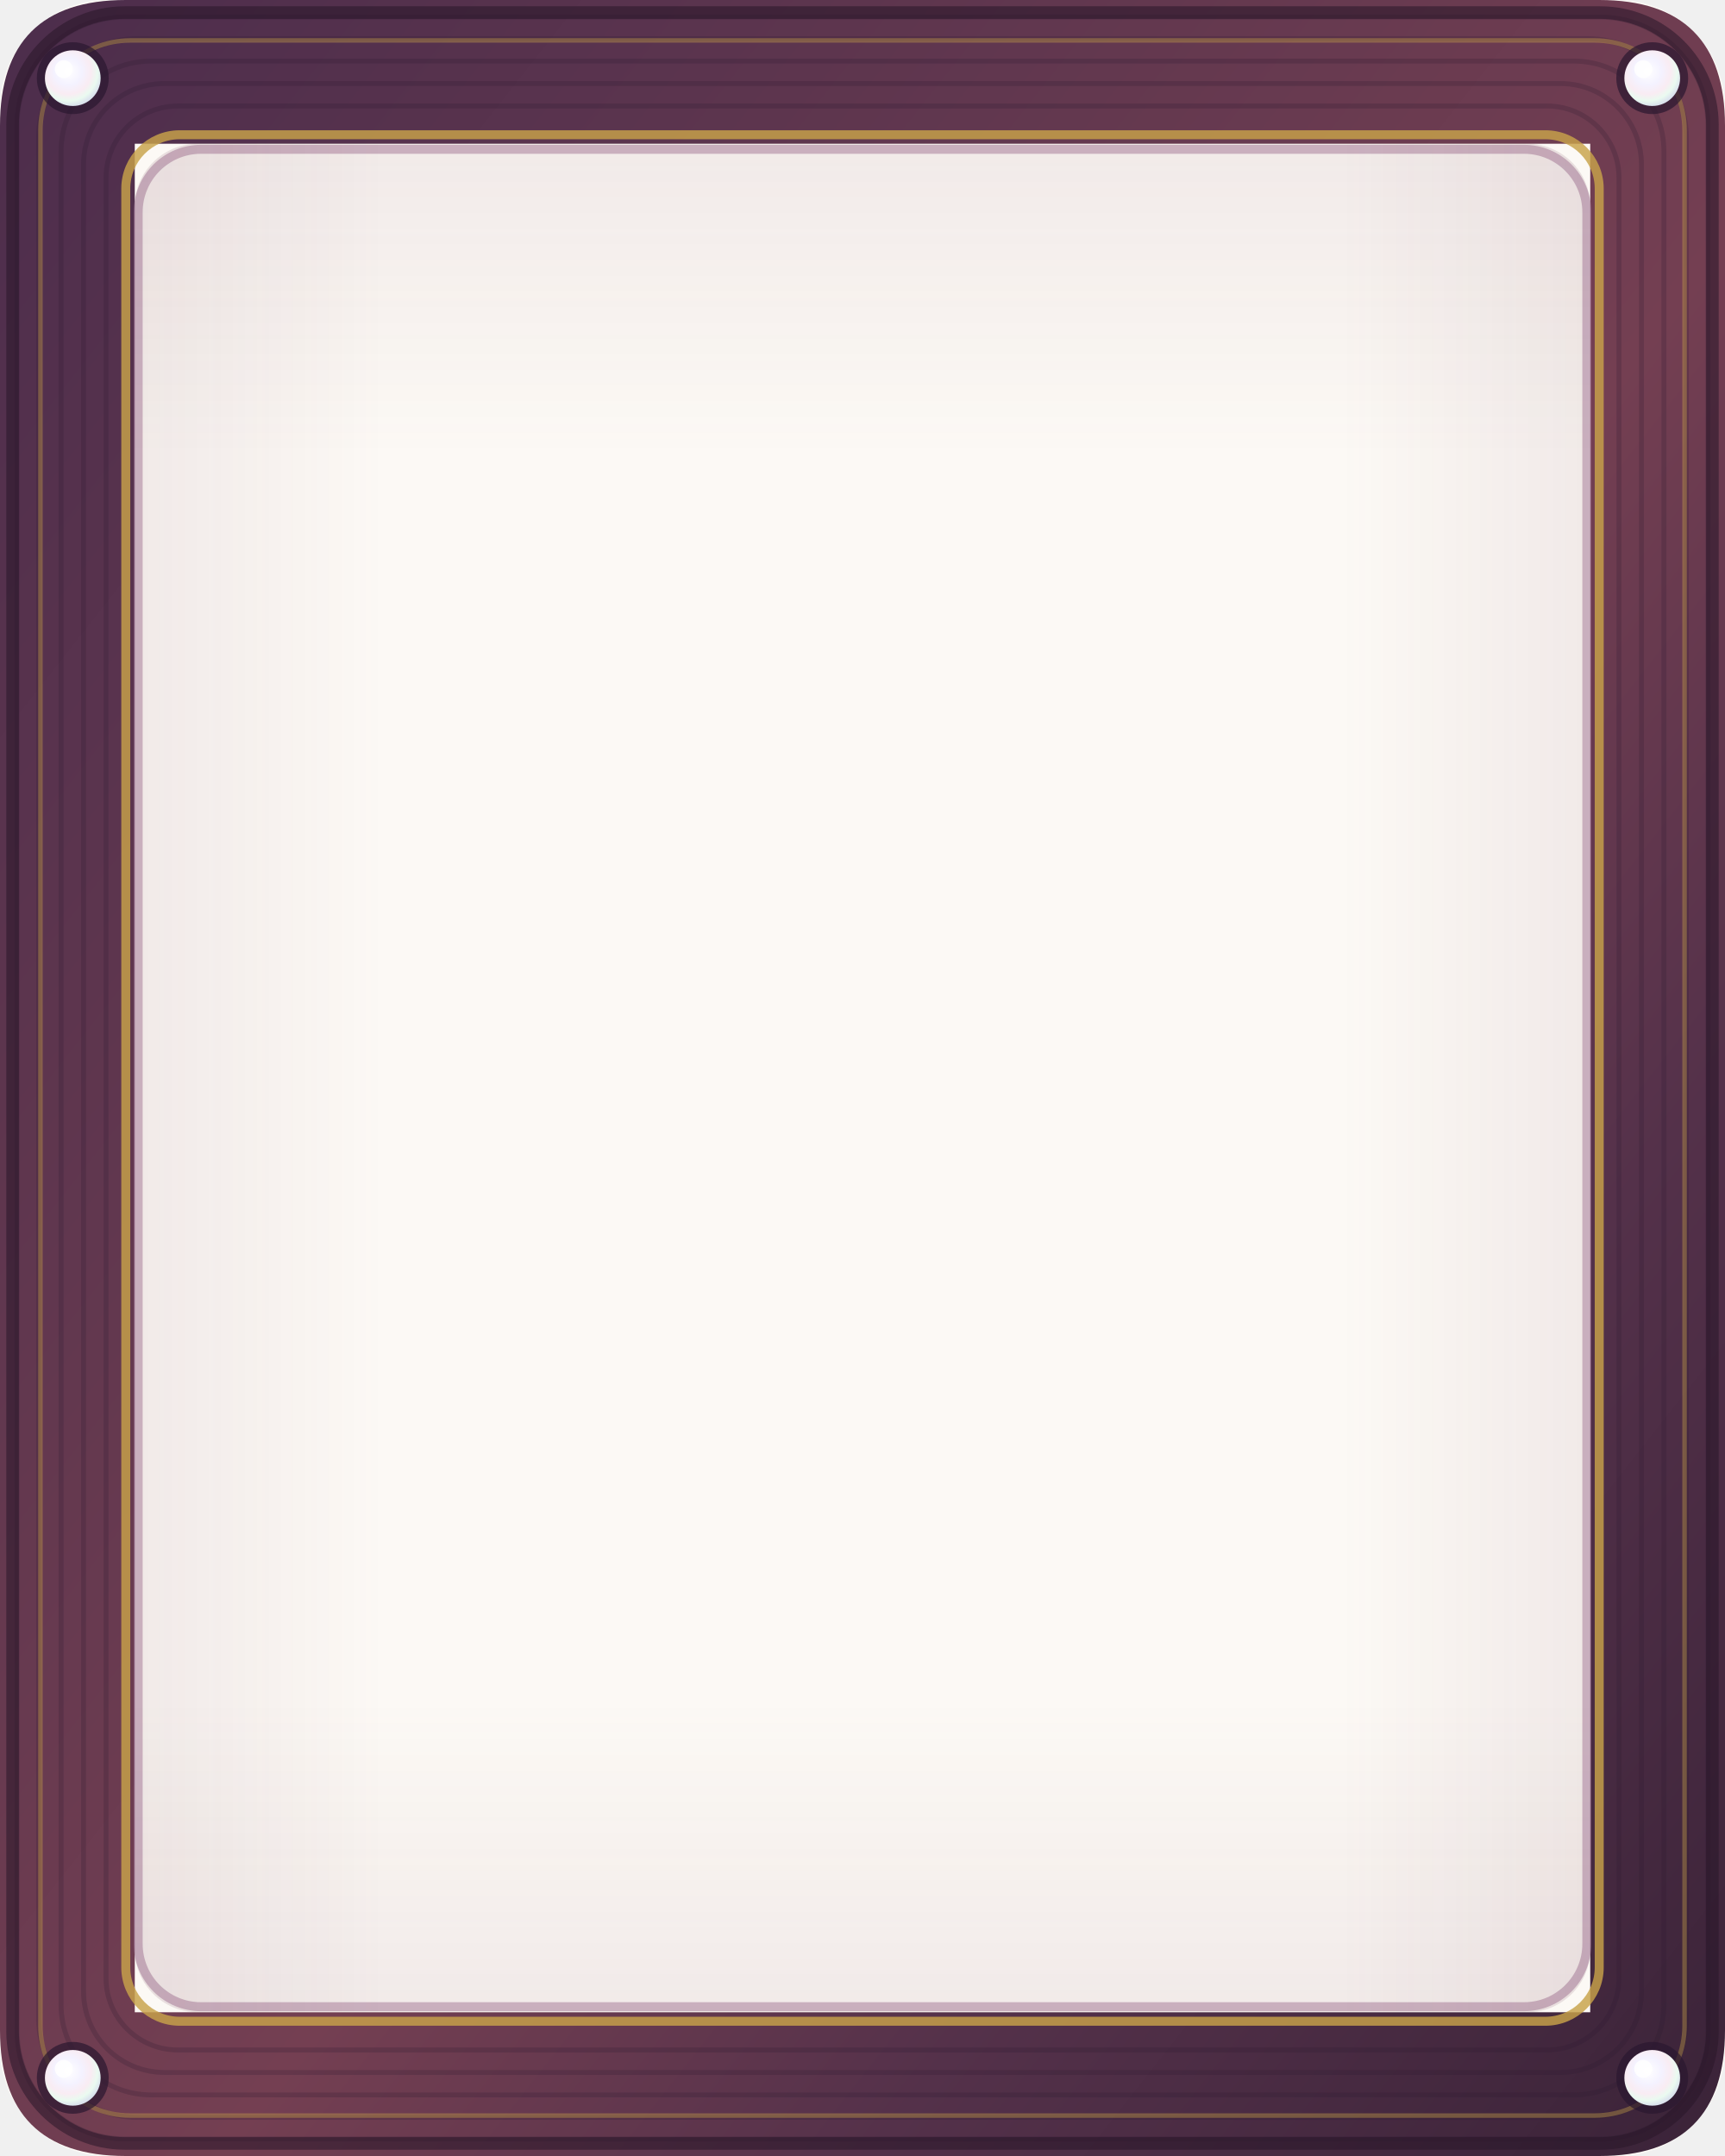
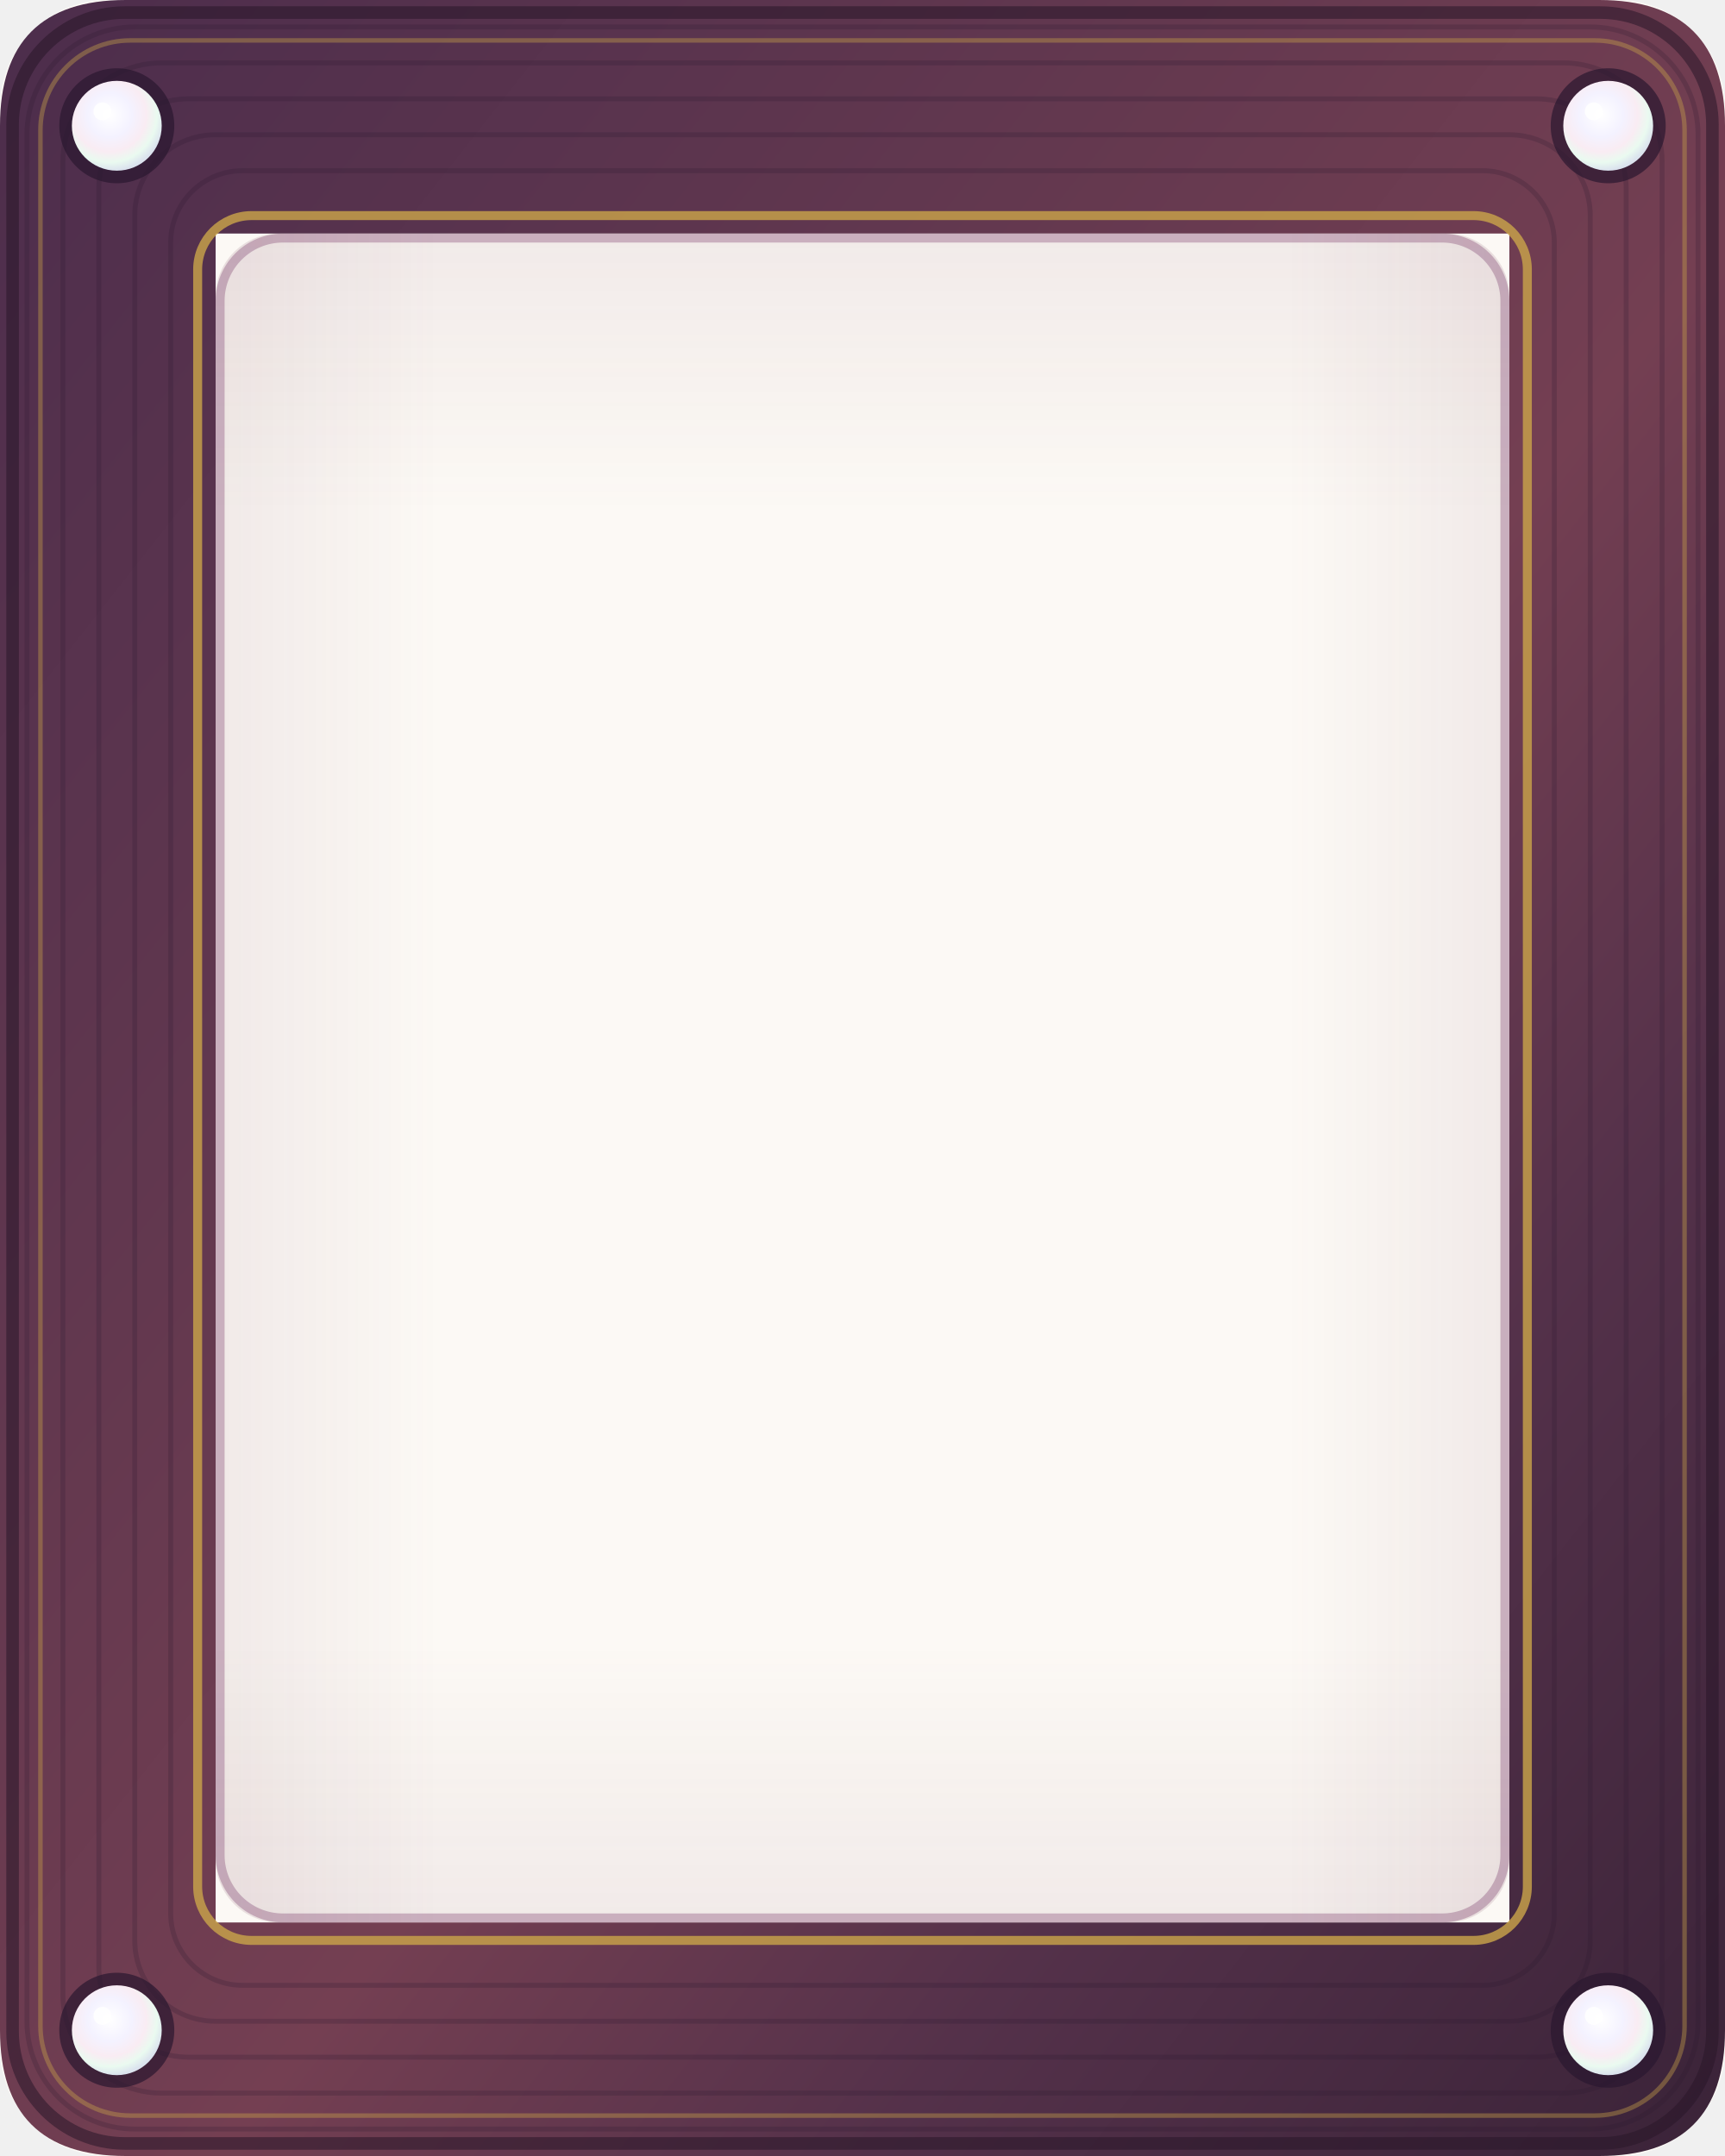
<svg xmlns="http://www.w3.org/2000/svg" width="192" height="240" viewBox="0 0 192 240">
  <defs>
    <linearGradient id="wB" x1="0" y1="0" x2="1" y2="1">
      <stop offset="0" stop-color="#4c2d4c" />
      <stop offset="0.34" stop-color="#63384f" />
      <stop offset="0.56" stop-color="#743f52" />
      <stop offset="0.75" stop-color="#54314a" />
      <stop offset="1" stop-color="#3a2338" />
    </linearGradient>
    <radialGradient id="pB" cx="42%" cy="38%" r="62%">
      <stop offset="0" stop-color="#ffffff" />
      <stop offset="0.4" stop-color="#f4f2ff" />
      <stop offset="0.66" stop-color="#f9ecf3" />
      <stop offset="0.85" stop-color="#eafaf0" />
      <stop offset="1" stop-color="#dbe3ee" />
    </radialGradient>
    <linearGradient id="wV" x1="0" y1="0" x2="0" y2="1">
      <stop offset="0" stop-color="#743f52" stop-opacity="0.08" />
      <stop offset="0.17" stop-color="#743f52" stop-opacity="0" />
      <stop offset="0.83" stop-color="#743f52" stop-opacity="0" />
      <stop offset="1" stop-color="#743f52" stop-opacity="0.08" />
    </linearGradient>
    <linearGradient id="wH" x1="0" y1="0" x2="1" y2="0">
      <stop offset="0" stop-color="#743f52" stop-opacity="0.08" />
      <stop offset="0.17" stop-color="#743f52" stop-opacity="0" />
      <stop offset="0.83" stop-color="#743f52" stop-opacity="0" />
      <stop offset="1" stop-color="#743f52" stop-opacity="0.08" />
    </linearGradient>
    <clipPath id="rB">
-       <path clip-rule="evenodd" d="M0 14 Q0 0 14 0 H178 Q192 0 192 14 V226 Q192 240 178 240 H14 Q0 240 0 226 Z M15 16 V224 H177 V16 Z" />
+       <path clip-rule="evenodd" d="M0 14 Q0 0 14 0 H178 Q192 0 192 14 V226 Q192 240 178 240 H14 Q0 240 0 226 Z M24 26 V214 H168 V26 Z" />
    </clipPath>
  </defs>
  <rect x="0" y="0" width="192" height="240" rx="12" fill="#FCF9F5" />
-   <path fill="url(#wB)" fill-rule="evenodd" clip-rule="evenodd" d="M0 14 Q0 0 14 0 H178 Q192 0 192 14 V226 Q192 240 178 240 H14 Q0 240 0 226 Z M15 16 V224 H177 V16 Z" />
+   <path fill="url(#wB)" fill-rule="evenodd" clip-rule="evenodd" d="M0 14 Q0 0 14 0 H178 Q192 0 192 14 V226 Q192 240 178 240 H14 Q0 240 0 226 Z M24 26 V214 H168 V26 Z" />
  <g clip-path="url(#rB)" fill="none" stroke="#2c1830" stroke-opacity="0.22" stroke-width="0.55">
-     <rect x="1.9" y="1.9" width="188.2" height="236.2" rx="12" />
-     <rect x="4.3" y="4.3" width="183.4" height="231.4" rx="11" />
-     <rect x="6.8" y="6.8" width="178.4" height="226.4" rx="10" />
-     <rect x="9.3" y="9.3" width="173.4" height="221.4" rx="9" />
-     <rect x="11.8" y="11.8" width="168.4" height="216.4" rx="8" />
+     <rect x="3" y="3" width="186" height="234" rx="12" />
+     <rect x="7" y="7" width="178" height="226" rx="11" />
+     <rect x="11" y="11" width="170" height="218" rx="10" />
+     <rect x="15" y="15" width="162" height="210" rx="9" />
+     <rect x="19" y="19" width="154" height="202" rx="8" />
  </g>
  <g fill="none">
-     <rect x="15.38" y="16.62" width="161.24" height="206.76" rx="7" stroke="#a5789a" stroke-width="1" stroke-opacity="0.5" />
+     <rect x="24.5" y="26.5" width="143" height="187" rx="7" stroke="#a5789a" stroke-width="1" stroke-opacity="0.5" />
    <rect x="1.4" y="1.4" width="189.2" height="237.2" rx="12.5" stroke="#281628" stroke-width="1.4" stroke-opacity="0.55" />
  </g>
-   <rect x="15" y="16" width="162" height="208" rx="7" fill="url(#wV)" />
-   <rect x="15" y="16" width="162" height="208" rx="7" fill="url(#wH)" />
-   <rect x="14" y="15" width="164" height="210" rx="6" fill="none" stroke="#c8a24a" stroke-width="1" stroke-opacity="0.82" />
+   <rect x="24" y="26" width="144" height="188" rx="7" fill="url(#wV)" />
+   <rect x="24" y="26" width="144" height="188" rx="7" fill="url(#wH)" />
+   <rect x="22" y="24" width="148" height="192" rx="6" fill="none" stroke="#c8a24a" stroke-width="1" stroke-opacity="0.82" />
  <rect x="4.5" y="4.5" width="183" height="231" rx="10" fill="none" stroke="#c8a24a" stroke-width="0.5" stroke-opacity="0.4" />
  <g>
    <g fill="#2a1730" fill-opacity="0.7">
-       <circle cx="8.1" cy="8.7" r="4.0" />
-       <circle cx="183.9" cy="8.7" r="4.0" />
-       <circle cx="8.1" cy="231.3" r="4.0" />
-       <circle cx="183.9" cy="231.3" r="4.0" />
+       <circle cx="13" cy="14" r="6.4" />
+       <circle cx="179" cy="14" r="6.4" />
+       <circle cx="13" cy="226" r="6.4" />
+       <circle cx="179" cy="226" r="6.4" />
    </g>
    <g fill="url(#pB)">
-       <circle cx="8.1" cy="8.7" r="3.1" />
-       <circle cx="183.9" cy="8.7" r="3.1" />
-       <circle cx="8.1" cy="231.3" r="3.1" />
-       <circle cx="183.9" cy="231.3" r="3.1" />
+       <circle cx="13" cy="14" r="5" />
+       <circle cx="179" cy="14" r="5" />
+       <circle cx="13" cy="226" r="5" />
+       <circle cx="179" cy="226" r="5" />
    </g>
    <g fill="#ffffff" fill-opacity="0.85">
-       <circle cx="7.1" cy="7.7" r="1" />
-       <circle cx="182.9" cy="7.7" r="1" />
-       <circle cx="7.1" cy="230.3" r="1" />
-       <circle cx="182.9" cy="230.3" r="1" />
+       <circle cx="11.4" cy="12.4" r="1" />
+       <circle cx="177.4" cy="12.4" r="1" />
+       <circle cx="11.4" cy="224.4" r="1" />
+       <circle cx="177.4" cy="224.4" r="1" />
    </g>
  </g>
</svg>
